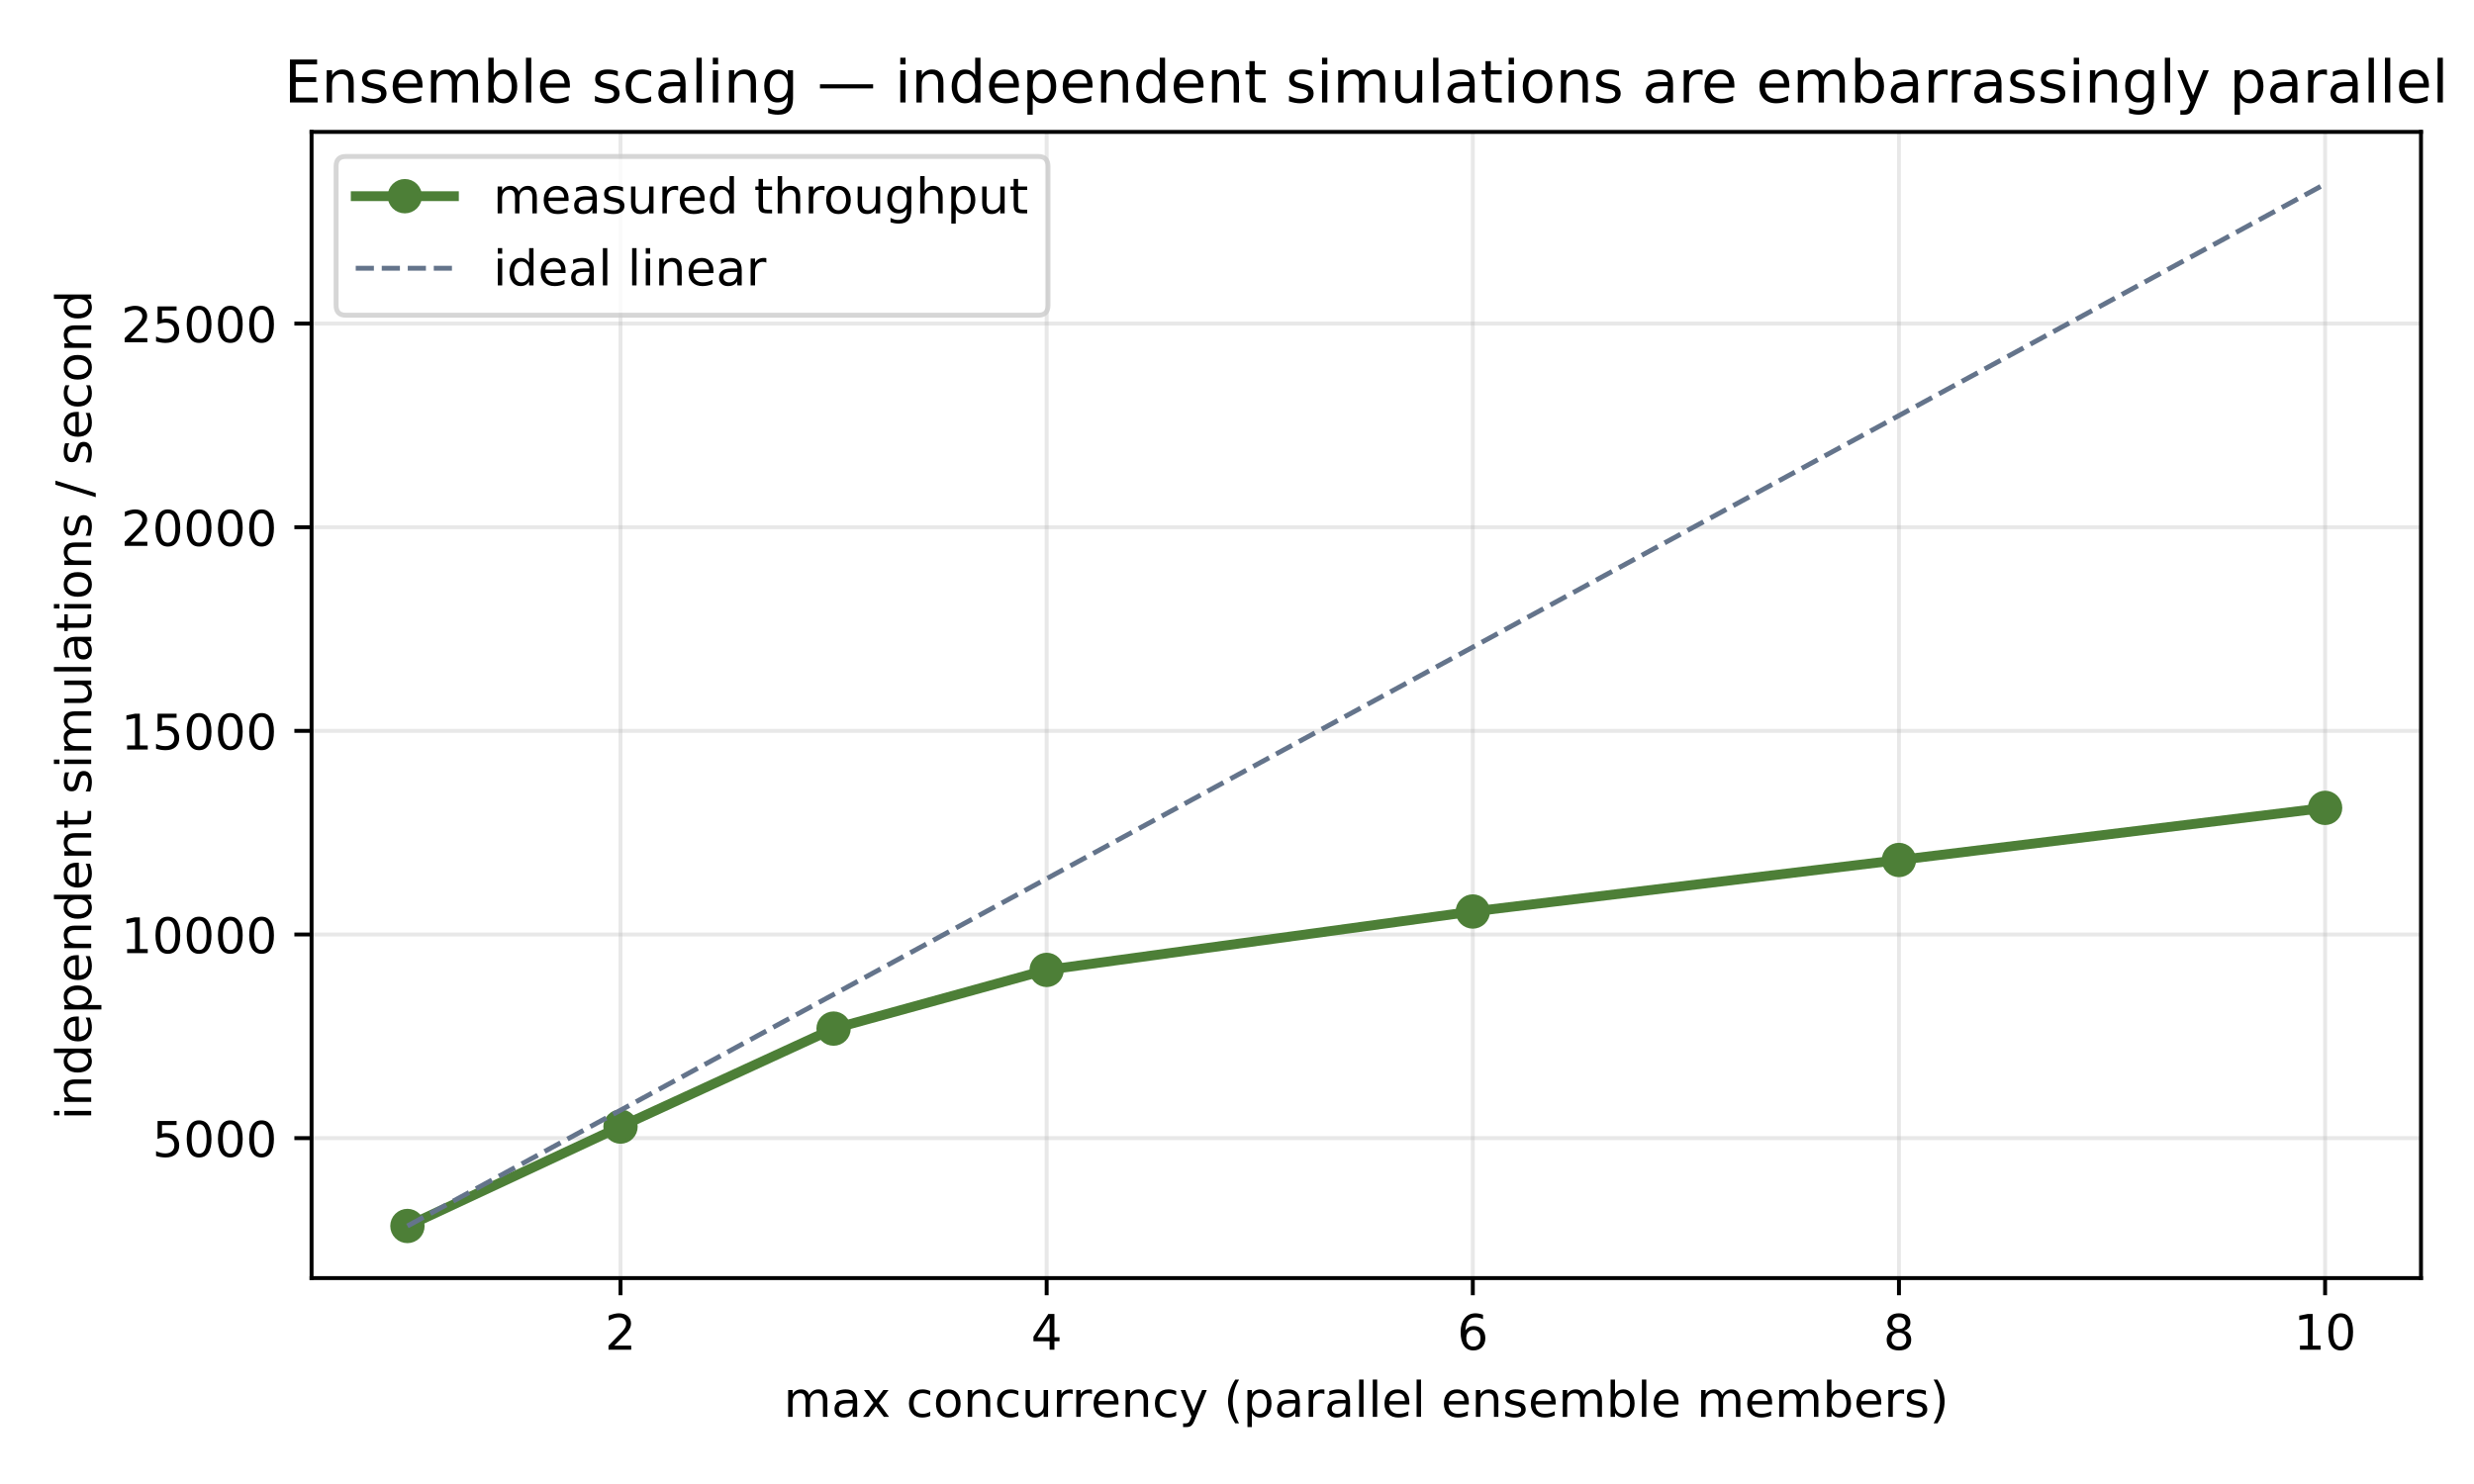
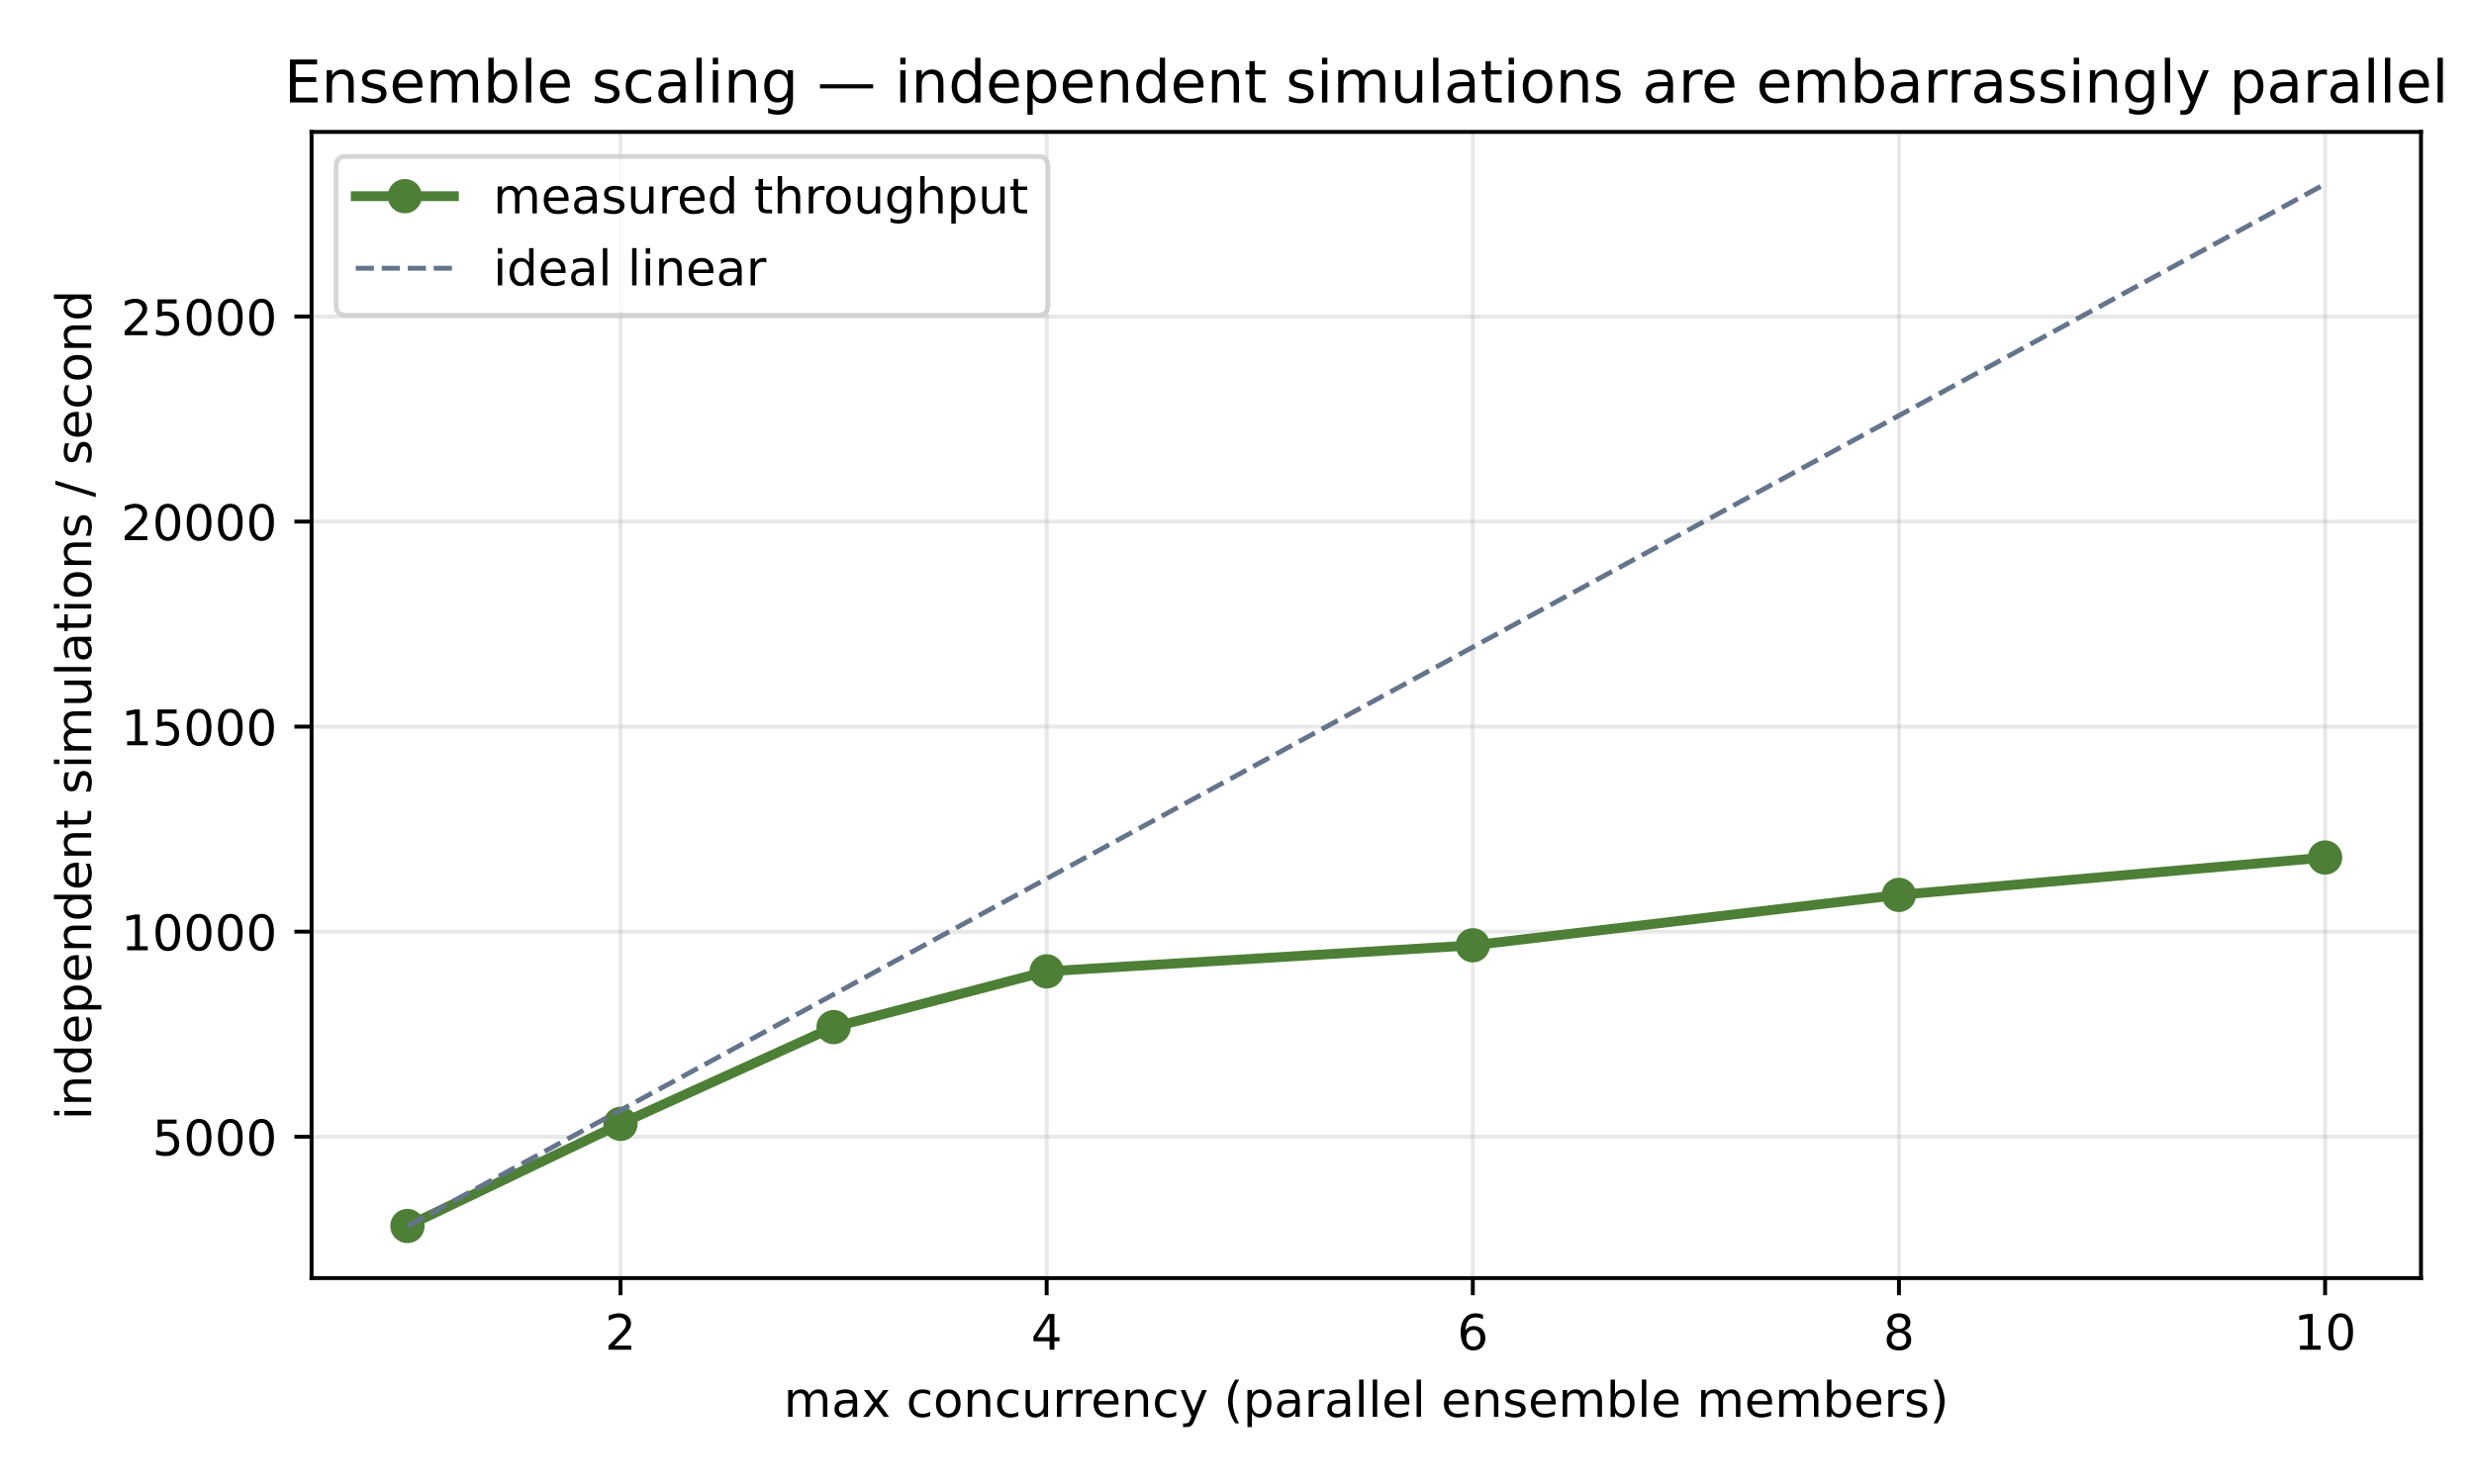
<svg xmlns="http://www.w3.org/2000/svg" xmlns:xlink="http://www.w3.org/1999/xlink" width="504pt" height="302.4pt" viewBox="0 0 504 302.4" version="1.1">
  <defs>
    <style type="text/css">*{stroke-linejoin: round; stroke-linecap: butt}</style>
  </defs>
  <g id="figure_1">
    <g id="patch_1">
      <path d="M 0 302.4  L 504 302.4  L 504 0  L 0 0  z " style="fill: #ffffff" />
    </g>
    <g id="axes_1">
      <g id="patch_2">
        <path d="M 63.47 260.44  L 493.2 260.44  L 493.2 26.88  L 63.47 26.88  z " style="fill: #ffffff" />
      </g>
      <g id="matplotlib.axis_1">
        <g id="xtick_1">
          <g id="line2d_1">
-             <path d="M 126.41 260.44  L 126.41 26.88  " clip-path="url(#p02d437a273)" style="fill: none; stroke: #b0b0b0; stroke-opacity: 0.3; stroke-width: 0.8; stroke-linecap: square" />
+             <path d="M 126.41 260.44  L 126.41 26.88  " clip-path="url(#p099b9b05eb)" style="fill: none; stroke: #b0b0b0; stroke-opacity: 0.3; stroke-width: 0.8; stroke-linecap: square" />
          </g>
          <g id="line2d_2">
            <defs>
-               <path id="m401bc605f6" d="M 0 0  L 0 3.5  " style="stroke: #000000; stroke-width: 0.8" />
+               <path id="mc171e57d4f" d="M 0 0  L 0 3.5  " style="stroke: #000000; stroke-width: 0.8" />
            </defs>
            <g>
-               <use xlink:href="#m401bc605f6" x="126.41" y="260.44" style="stroke: #000000; stroke-width: 0.8" />
+               <use xlink:href="#mc171e57d4f" x="126.41" y="260.44" style="stroke: #000000; stroke-width: 0.8" />
            </g>
          </g>
          <g id="text_1">
            <g transform="translate(123.229 275.0384) scale(0.1 -0.1)">
              <defs>
                <path id="DejaVuSans-32" d="M 1228 531  L 3431 531  L 3431 0  L 469 0  L 469 531  Q 828 903 1448 1529  Q 2069 2156 2228 2338  Q 2531 2678 2651 2914  Q 2772 3150 2772 3378  Q 2772 3750 2511 3984  Q 2250 4219 1831 4219  Q 1534 4219 1204 4116  Q 875 4013 500 3803  L 500 4441  Q 881 4594 1212 4672  Q 1544 4750 1819 4750  Q 2544 4750 2975 4387  Q 3406 4025 3406 3419  Q 3406 3131 3298 2873  Q 3191 2616 2906 2266  Q 2828 2175 2409 1742  Q 1991 1309 1228 531  z " transform="scale(0.015625)" />
              </defs>
              <use xlink:href="#DejaVuSans-32" />
            </g>
          </g>
        </g>
        <g id="xtick_2">
          <g id="line2d_3">
-             <path d="M 213.224 260.44  L 213.224 26.88  " clip-path="url(#p02d437a273)" style="fill: none; stroke: #b0b0b0; stroke-opacity: 0.3; stroke-width: 0.8; stroke-linecap: square" />
+             <path d="M 213.224 260.44  L 213.224 26.88  " clip-path="url(#p099b9b05eb)" style="fill: none; stroke: #b0b0b0; stroke-opacity: 0.3; stroke-width: 0.8; stroke-linecap: square" />
          </g>
          <g id="line2d_4">
            <g>
-               <use xlink:href="#m401bc605f6" x="213.224" y="260.44" style="stroke: #000000; stroke-width: 0.8" />
+               <use xlink:href="#mc171e57d4f" x="213.224" y="260.44" style="stroke: #000000; stroke-width: 0.8" />
            </g>
          </g>
          <g id="text_2">
            <g transform="translate(210.0431 275.0384) scale(0.1 -0.1)">
              <defs>
                <path id="DejaVuSans-34" d="M 2419 4116  L 825 1625  L 2419 1625  L 2419 4116  z M 2253 4666  L 3047 4666  L 3047 1625  L 3713 1625  L 3713 1100  L 3047 1100  L 3047 0  L 2419 0  L 2419 1100  L 313 1100  L 313 1709  L 2253 4666  z " transform="scale(0.015625)" />
              </defs>
              <use xlink:href="#DejaVuSans-34" />
            </g>
          </g>
        </g>
        <g id="xtick_3">
          <g id="line2d_5">
-             <path d="M 300.039 260.44  L 300.039 26.88  " clip-path="url(#p02d437a273)" style="fill: none; stroke: #b0b0b0; stroke-opacity: 0.3; stroke-width: 0.8; stroke-linecap: square" />
+             <path d="M 300.039 260.44  L 300.039 26.88  " clip-path="url(#p099b9b05eb)" style="fill: none; stroke: #b0b0b0; stroke-opacity: 0.3; stroke-width: 0.8; stroke-linecap: square" />
          </g>
          <g id="line2d_6">
            <g>
-               <use xlink:href="#m401bc605f6" x="300.039" y="260.44" style="stroke: #000000; stroke-width: 0.8" />
+               <use xlink:href="#mc171e57d4f" x="300.039" y="260.44" style="stroke: #000000; stroke-width: 0.8" />
            </g>
          </g>
          <g id="text_3">
            <g transform="translate(296.8573 275.0384) scale(0.1 -0.1)">
              <defs>
                <path id="DejaVuSans-36" d="M 2113 2584  Q 1688 2584 1439 2293  Q 1191 2003 1191 1497  Q 1191 994 1439 701  Q 1688 409 2113 409  Q 2538 409 2786 701  Q 3034 994 3034 1497  Q 3034 2003 2786 2293  Q 2538 2584 2113 2584  z M 3366 4563  L 3366 3988  Q 3128 4100 2886 4159  Q 2644 4219 2406 4219  Q 1781 4219 1451 3797  Q 1122 3375 1075 2522  Q 1259 2794 1537 2939  Q 1816 3084 2150 3084  Q 2853 3084 3261 2657  Q 3669 2231 3669 1497  Q 3669 778 3244 343  Q 2819 -91 2113 -91  Q 1303 -91 875 529  Q 447 1150 447 2328  Q 447 3434 972 4092  Q 1497 4750 2381 4750  Q 2619 4750 2861 4703  Q 3103 4656 3366 4563  z " transform="scale(0.015625)" />
              </defs>
              <use xlink:href="#DejaVuSans-36" />
            </g>
          </g>
        </g>
        <g id="xtick_4">
          <g id="line2d_7">
-             <path d="M 386.853 260.44  L 386.853 26.88  " clip-path="url(#p02d437a273)" style="fill: none; stroke: #b0b0b0; stroke-opacity: 0.3; stroke-width: 0.8; stroke-linecap: square" />
+             <path d="M 386.853 260.44  L 386.853 26.88  " clip-path="url(#p099b9b05eb)" style="fill: none; stroke: #b0b0b0; stroke-opacity: 0.3; stroke-width: 0.8; stroke-linecap: square" />
          </g>
          <g id="line2d_8">
            <g>
-               <use xlink:href="#m401bc605f6" x="386.853" y="260.44" style="stroke: #000000; stroke-width: 0.8" />
+               <use xlink:href="#mc171e57d4f" x="386.853" y="260.44" style="stroke: #000000; stroke-width: 0.8" />
            </g>
          </g>
          <g id="text_4">
            <g transform="translate(383.6714 275.0384) scale(0.1 -0.1)">
              <defs>
                <path id="DejaVuSans-38" d="M 2034 2216  Q 1584 2216 1326 1975  Q 1069 1734 1069 1313  Q 1069 891 1326 650  Q 1584 409 2034 409  Q 2484 409 2743 651  Q 3003 894 3003 1313  Q 3003 1734 2745 1975  Q 2488 2216 2034 2216  z M 1403 2484  Q 997 2584 770 2862  Q 544 3141 544 3541  Q 544 4100 942 4425  Q 1341 4750 2034 4750  Q 2731 4750 3128 4425  Q 3525 4100 3525 3541  Q 3525 3141 3298 2862  Q 3072 2584 2669 2484  Q 3125 2378 3379 2068  Q 3634 1759 3634 1313  Q 3634 634 3220 271  Q 2806 -91 2034 -91  Q 1263 -91 848 271  Q 434 634 434 1313  Q 434 1759 690 2068  Q 947 2378 1403 2484  z M 1172 3481  Q 1172 3119 1398 2916  Q 1625 2713 2034 2713  Q 2441 2713 2670 2916  Q 2900 3119 2900 3481  Q 2900 3844 2670 4047  Q 2441 4250 2034 4250  Q 1625 4250 1398 4047  Q 1172 3844 1172 3481  z " transform="scale(0.015625)" />
              </defs>
              <use xlink:href="#DejaVuSans-38" />
            </g>
          </g>
        </g>
        <g id="xtick_5">
          <g id="line2d_9">
-             <path d="M 473.667 260.44  L 473.667 26.88  " clip-path="url(#p02d437a273)" style="fill: none; stroke: #b0b0b0; stroke-opacity: 0.3; stroke-width: 0.8; stroke-linecap: square" />
+             <path d="M 473.667 260.44  L 473.667 26.88  " clip-path="url(#p099b9b05eb)" style="fill: none; stroke: #b0b0b0; stroke-opacity: 0.3; stroke-width: 0.8; stroke-linecap: square" />
          </g>
          <g id="line2d_10">
            <g>
-               <use xlink:href="#m401bc605f6" x="473.667" y="260.44" style="stroke: #000000; stroke-width: 0.8" />
+               <use xlink:href="#mc171e57d4f" x="473.667" y="260.44" style="stroke: #000000; stroke-width: 0.8" />
            </g>
          </g>
          <g id="text_5">
            <g transform="translate(467.3043 275.0384) scale(0.1 -0.1)">
              <defs>
                <path id="DejaVuSans-31" d="M 794 531  L 1825 531  L 1825 4091  L 703 3866  L 703 4441  L 1819 4666  L 2450 4666  L 2450 531  L 3481 531  L 3481 0  L 794 0  L 794 531  z " transform="scale(0.015625)" />
                <path id="DejaVuSans-30" d="M 2034 4250  Q 1547 4250 1301 3770  Q 1056 3291 1056 2328  Q 1056 1369 1301 889  Q 1547 409 2034 409  Q 2525 409 2770 889  Q 3016 1369 3016 2328  Q 3016 3291 2770 3770  Q 2525 4250 2034 4250  z M 2034 4750  Q 2819 4750 3233 4129  Q 3647 3509 3647 2328  Q 3647 1150 3233 529  Q 2819 -91 2034 -91  Q 1250 -91 836 529  Q 422 1150 422 2328  Q 422 3509 836 4129  Q 1250 4750 2034 4750  z " transform="scale(0.015625)" />
              </defs>
              <use xlink:href="#DejaVuSans-31" />
              <use xlink:href="#DejaVuSans-30" transform="translate(63.62305 0)" />
            </g>
          </g>
        </g>
        <g id="text_6">
          <g transform="translate(159.6569 288.7166) scale(0.1 -0.1)">
            <defs>
              <path id="DejaVuSans-6d" d="M 3328 2828  Q 3544 3216 3844 3400  Q 4144 3584 4550 3584  Q 5097 3584 5394 3201  Q 5691 2819 5691 2113  L 5691 0  L 5113 0  L 5113 2094  Q 5113 2597 4934 2840  Q 4756 3084 4391 3084  Q 3944 3084 3684 2787  Q 3425 2491 3425 1978  L 3425 0  L 2847 0  L 2847 2094  Q 2847 2600 2669 2842  Q 2491 3084 2119 3084  Q 1678 3084 1418 2786  Q 1159 2488 1159 1978  L 1159 0  L 581 0  L 581 3500  L 1159 3500  L 1159 2956  Q 1356 3278 1631 3431  Q 1906 3584 2284 3584  Q 2666 3584 2933 3390  Q 3200 3197 3328 2828  z " transform="scale(0.015625)" />
              <path id="DejaVuSans-61" d="M 2194 1759  Q 1497 1759 1228 1600  Q 959 1441 959 1056  Q 959 750 1161 570  Q 1363 391 1709 391  Q 2188 391 2477 730  Q 2766 1069 2766 1631  L 2766 1759  L 2194 1759  z M 3341 1997  L 3341 0  L 2766 0  L 2766 531  Q 2569 213 2275 61  Q 1981 -91 1556 -91  Q 1019 -91 701 211  Q 384 513 384 1019  Q 384 1609 779 1909  Q 1175 2209 1959 2209  L 2766 2209  L 2766 2266  Q 2766 2663 2505 2880  Q 2244 3097 1772 3097  Q 1472 3097 1187 3025  Q 903 2953 641 2809  L 641 3341  Q 956 3463 1253 3523  Q 1550 3584 1831 3584  Q 2591 3584 2966 3190  Q 3341 2797 3341 1997  z " transform="scale(0.015625)" />
              <path id="DejaVuSans-78" d="M 3513 3500  L 2247 1797  L 3578 0  L 2900 0  L 1881 1375  L 863 0  L 184 0  L 1544 1831  L 300 3500  L 978 3500  L 1906 2253  L 2834 3500  L 3513 3500  z " transform="scale(0.015625)" />
              <path id="DejaVuSans-20" transform="scale(0.015625)" />
              <path id="DejaVuSans-63" d="M 3122 3366  L 3122 2828  Q 2878 2963 2633 3030  Q 2388 3097 2138 3097  Q 1578 3097 1268 2742  Q 959 2388 959 1747  Q 959 1106 1268 751  Q 1578 397 2138 397  Q 2388 397 2633 464  Q 2878 531 3122 666  L 3122 134  Q 2881 22 2623 -34  Q 2366 -91 2075 -91  Q 1284 -91 818 406  Q 353 903 353 1747  Q 353 2603 823 3093  Q 1294 3584 2113 3584  Q 2378 3584 2631 3529  Q 2884 3475 3122 3366  z " transform="scale(0.015625)" />
              <path id="DejaVuSans-6f" d="M 1959 3097  Q 1497 3097 1228 2736  Q 959 2375 959 1747  Q 959 1119 1226 758  Q 1494 397 1959 397  Q 2419 397 2687 759  Q 2956 1122 2956 1747  Q 2956 2369 2687 2733  Q 2419 3097 1959 3097  z M 1959 3584  Q 2709 3584 3137 3096  Q 3566 2609 3566 1747  Q 3566 888 3137 398  Q 2709 -91 1959 -91  Q 1206 -91 779 398  Q 353 888 353 1747  Q 353 2609 779 3096  Q 1206 3584 1959 3584  z " transform="scale(0.015625)" />
              <path id="DejaVuSans-6e" d="M 3513 2113  L 3513 0  L 2938 0  L 2938 2094  Q 2938 2591 2744 2837  Q 2550 3084 2163 3084  Q 1697 3084 1428 2787  Q 1159 2491 1159 1978  L 1159 0  L 581 0  L 581 3500  L 1159 3500  L 1159 2956  Q 1366 3272 1645 3428  Q 1925 3584 2291 3584  Q 2894 3584 3203 3211  Q 3513 2838 3513 2113  z " transform="scale(0.015625)" />
              <path id="DejaVuSans-75" d="M 544 1381  L 544 3500  L 1119 3500  L 1119 1403  Q 1119 906 1312 657  Q 1506 409 1894 409  Q 2359 409 2629 706  Q 2900 1003 2900 1516  L 2900 3500  L 3475 3500  L 3475 0  L 2900 0  L 2900 538  Q 2691 219 2414 64  Q 2138 -91 1772 -91  Q 1169 -91 856 284  Q 544 659 544 1381  z M 1991 3584  L 1991 3584  z " transform="scale(0.015625)" />
              <path id="DejaVuSans-72" d="M 2631 2963  Q 2534 3019 2420 3045  Q 2306 3072 2169 3072  Q 1681 3072 1420 2755  Q 1159 2438 1159 1844  L 1159 0  L 581 0  L 581 3500  L 1159 3500  L 1159 2956  Q 1341 3275 1631 3429  Q 1922 3584 2338 3584  Q 2397 3584 2469 3576  Q 2541 3569 2628 3553  L 2631 2963  z " transform="scale(0.015625)" />
              <path id="DejaVuSans-65" d="M 3597 1894  L 3597 1613  L 953 1613  Q 991 1019 1311 708  Q 1631 397 2203 397  Q 2534 397 2845 478  Q 3156 559 3463 722  L 3463 178  Q 3153 47 2828 -22  Q 2503 -91 2169 -91  Q 1331 -91 842 396  Q 353 884 353 1716  Q 353 2575 817 3079  Q 1281 3584 2069 3584  Q 2775 3584 3186 3129  Q 3597 2675 3597 1894  z M 3022 2063  Q 3016 2534 2758 2815  Q 2500 3097 2075 3097  Q 1594 3097 1305 2825  Q 1016 2553 972 2059  L 3022 2063  z " transform="scale(0.015625)" />
              <path id="DejaVuSans-79" d="M 2059 -325  Q 1816 -950 1584 -1140  Q 1353 -1331 966 -1331  L 506 -1331  L 506 -850  L 844 -850  Q 1081 -850 1212 -737  Q 1344 -625 1503 -206  L 1606 56  L 191 3500  L 800 3500  L 1894 763  L 2988 3500  L 3597 3500  L 2059 -325  z " transform="scale(0.015625)" />
              <path id="DejaVuSans-28" d="M 1984 4856  Q 1566 4138 1362 3434  Q 1159 2731 1159 2009  Q 1159 1288 1364 580  Q 1569 -128 1984 -844  L 1484 -844  Q 1016 -109 783 600  Q 550 1309 550 2009  Q 550 2706 781 3412  Q 1013 4119 1484 4856  L 1984 4856  z " transform="scale(0.015625)" />
              <path id="DejaVuSans-70" d="M 1159 525  L 1159 -1331  L 581 -1331  L 581 3500  L 1159 3500  L 1159 2969  Q 1341 3281 1617 3432  Q 1894 3584 2278 3584  Q 2916 3584 3314 3078  Q 3713 2572 3713 1747  Q 3713 922 3314 415  Q 2916 -91 2278 -91  Q 1894 -91 1617 61  Q 1341 213 1159 525  z M 3116 1747  Q 3116 2381 2855 2742  Q 2594 3103 2138 3103  Q 1681 3103 1420 2742  Q 1159 2381 1159 1747  Q 1159 1113 1420 752  Q 1681 391 2138 391  Q 2594 391 2855 752  Q 3116 1113 3116 1747  z " transform="scale(0.015625)" />
              <path id="DejaVuSans-6c" d="M 603 4863  L 1178 4863  L 1178 0  L 603 0  L 603 4863  z " transform="scale(0.015625)" />
              <path id="DejaVuSans-73" d="M 2834 3397  L 2834 2853  Q 2591 2978 2328 3040  Q 2066 3103 1784 3103  Q 1356 3103 1142 2972  Q 928 2841 928 2578  Q 928 2378 1081 2264  Q 1234 2150 1697 2047  L 1894 2003  Q 2506 1872 2764 1633  Q 3022 1394 3022 966  Q 3022 478 2636 193  Q 2250 -91 1575 -91  Q 1294 -91 989 -36  Q 684 19 347 128  L 347 722  Q 666 556 975 473  Q 1284 391 1588 391  Q 1994 391 2212 530  Q 2431 669 2431 922  Q 2431 1156 2273 1281  Q 2116 1406 1581 1522  L 1381 1569  Q 847 1681 609 1914  Q 372 2147 372 2553  Q 372 3047 722 3315  Q 1072 3584 1716 3584  Q 2034 3584 2315 3537  Q 2597 3491 2834 3397  z " transform="scale(0.015625)" />
              <path id="DejaVuSans-62" d="M 3116 1747  Q 3116 2381 2855 2742  Q 2594 3103 2138 3103  Q 1681 3103 1420 2742  Q 1159 2381 1159 1747  Q 1159 1113 1420 752  Q 1681 391 2138 391  Q 2594 391 2855 752  Q 3116 1113 3116 1747  z M 1159 2969  Q 1341 3281 1617 3432  Q 1894 3584 2278 3584  Q 2916 3584 3314 3078  Q 3713 2572 3713 1747  Q 3713 922 3314 415  Q 2916 -91 2278 -91  Q 1894 -91 1617 61  Q 1341 213 1159 525  L 1159 0  L 581 0  L 581 4863  L 1159 4863  L 1159 2969  z " transform="scale(0.015625)" />
              <path id="DejaVuSans-29" d="M 513 4856  L 1013 4856  Q 1481 4119 1714 3412  Q 1947 2706 1947 2009  Q 1947 1309 1714 600  Q 1481 -109 1013 -844  L 513 -844  Q 928 -128 1133 580  Q 1338 1288 1338 2009  Q 1338 2731 1133 3434  Q 928 4138 513 4856  z " transform="scale(0.015625)" />
            </defs>
            <use xlink:href="#DejaVuSans-6d" />
            <use xlink:href="#DejaVuSans-61" transform="translate(97.41211 0)" />
            <use xlink:href="#DejaVuSans-78" transform="translate(158.6914 0)" />
            <use xlink:href="#DejaVuSans-20" transform="translate(217.8711 0)" />
            <use xlink:href="#DejaVuSans-63" transform="translate(249.6582 0)" />
            <use xlink:href="#DejaVuSans-6f" transform="translate(304.6387 0)" />
            <use xlink:href="#DejaVuSans-6e" transform="translate(365.8203 0)" />
            <use xlink:href="#DejaVuSans-63" transform="translate(429.1992 0)" />
            <use xlink:href="#DejaVuSans-75" transform="translate(484.1797 0)" />
            <use xlink:href="#DejaVuSans-72" transform="translate(547.5586 0)" />
            <use xlink:href="#DejaVuSans-72" transform="translate(586.9219 0)" />
            <use xlink:href="#DejaVuSans-65" transform="translate(625.7852 0)" />
            <use xlink:href="#DejaVuSans-6e" transform="translate(687.3086 0)" />
            <use xlink:href="#DejaVuSans-63" transform="translate(750.6875 0)" />
            <use xlink:href="#DejaVuSans-79" transform="translate(805.668 0)" />
            <use xlink:href="#DejaVuSans-20" transform="translate(864.8477 0)" />
            <use xlink:href="#DejaVuSans-28" transform="translate(896.6348 0)" />
            <use xlink:href="#DejaVuSans-70" transform="translate(935.6484 0)" />
            <use xlink:href="#DejaVuSans-61" transform="translate(999.125 0)" />
            <use xlink:href="#DejaVuSans-72" transform="translate(1060.404 0)" />
            <use xlink:href="#DejaVuSans-61" transform="translate(1101.518 0)" />
            <use xlink:href="#DejaVuSans-6c" transform="translate(1162.797 0)" />
            <use xlink:href="#DejaVuSans-6c" transform="translate(1190.58 0)" />
            <use xlink:href="#DejaVuSans-65" transform="translate(1218.363 0)" />
            <use xlink:href="#DejaVuSans-6c" transform="translate(1279.887 0)" />
            <use xlink:href="#DejaVuSans-20" transform="translate(1307.67 0)" />
            <use xlink:href="#DejaVuSans-65" transform="translate(1339.457 0)" />
            <use xlink:href="#DejaVuSans-6e" transform="translate(1400.98 0)" />
            <use xlink:href="#DejaVuSans-73" transform="translate(1464.359 0)" />
            <use xlink:href="#DejaVuSans-65" transform="translate(1516.459 0)" />
            <use xlink:href="#DejaVuSans-6d" transform="translate(1577.982 0)" />
            <use xlink:href="#DejaVuSans-62" transform="translate(1675.395 0)" />
            <use xlink:href="#DejaVuSans-6c" transform="translate(1738.871 0)" />
            <use xlink:href="#DejaVuSans-65" transform="translate(1766.654 0)" />
            <use xlink:href="#DejaVuSans-20" transform="translate(1828.178 0)" />
            <use xlink:href="#DejaVuSans-6d" transform="translate(1859.965 0)" />
            <use xlink:href="#DejaVuSans-65" transform="translate(1957.377 0)" />
            <use xlink:href="#DejaVuSans-6d" transform="translate(2018.9 0)" />
            <use xlink:href="#DejaVuSans-62" transform="translate(2116.312 0)" />
            <use xlink:href="#DejaVuSans-65" transform="translate(2179.789 0)" />
            <use xlink:href="#DejaVuSans-72" transform="translate(2241.312 0)" />
            <use xlink:href="#DejaVuSans-73" transform="translate(2282.426 0)" />
            <use xlink:href="#DejaVuSans-29" transform="translate(2334.525 0)" />
          </g>
        </g>
      </g>
      <g id="matplotlib.axis_2">
        <g id="ytick_1">
          <g id="line2d_11">
-             <path d="M 63.47 231.92  L 493.2 231.92  " clip-path="url(#p02d437a273)" style="fill: none; stroke: #b0b0b0; stroke-opacity: 0.3; stroke-width: 0.8; stroke-linecap: square" />
+             <path d="M 63.47 231.632  L 493.2 231.632  " clip-path="url(#p099b9b05eb)" style="fill: none; stroke: #b0b0b0; stroke-opacity: 0.3; stroke-width: 0.8; stroke-linecap: square" />
          </g>
          <g id="line2d_12">
            <defs>
-               <path id="m0da56604f5" d="M 0 0  L -3.5 0  " style="stroke: #000000; stroke-width: 0.8" />
+               <path id="mdf2106f0fa" d="M 0 0  L -3.5 0  " style="stroke: #000000; stroke-width: 0.8" />
            </defs>
            <g>
-               <use xlink:href="#m0da56604f5" x="63.47" y="231.92" style="stroke: #000000; stroke-width: 0.8" />
+               <use xlink:href="#mdf2106f0fa" x="63.47" y="231.632" style="stroke: #000000; stroke-width: 0.8" />
            </g>
          </g>
          <g id="text_7">
-             <g transform="translate(31.02 235.7191) scale(0.1 -0.1)">
+             <g transform="translate(31.02 235.4311) scale(0.1 -0.1)">
              <defs>
                <path id="DejaVuSans-35" d="M 691 4666  L 3169 4666  L 3169 4134  L 1269 4134  L 1269 2991  Q 1406 3038 1543 3061  Q 1681 3084 1819 3084  Q 2600 3084 3056 2656  Q 3513 2228 3513 1497  Q 3513 744 3044 326  Q 2575 -91 1722 -91  Q 1428 -91 1123 -41  Q 819 9 494 109  L 494 744  Q 775 591 1075 516  Q 1375 441 1709 441  Q 2250 441 2565 725  Q 2881 1009 2881 1497  Q 2881 1984 2565 2268  Q 2250 2553 1709 2553  Q 1456 2553 1204 2497  Q 953 2441 691 2322  L 691 4666  z " transform="scale(0.015625)" />
              </defs>
              <use xlink:href="#DejaVuSans-35" />
              <use xlink:href="#DejaVuSans-30" transform="translate(63.62305 0)" />
              <use xlink:href="#DejaVuSans-30" transform="translate(127.2461 0)" />
              <use xlink:href="#DejaVuSans-30" transform="translate(190.8691 0)" />
            </g>
          </g>
        </g>
        <g id="ytick_2">
          <g id="line2d_13">
-             <path d="M 63.47 190.424  L 493.2 190.424  " clip-path="url(#p02d437a273)" style="fill: none; stroke: #b0b0b0; stroke-opacity: 0.3; stroke-width: 0.8; stroke-linecap: square" />
+             <path d="M 63.47 189.848  L 493.2 189.848  " clip-path="url(#p099b9b05eb)" style="fill: none; stroke: #b0b0b0; stroke-opacity: 0.3; stroke-width: 0.8; stroke-linecap: square" />
          </g>
          <g id="line2d_14">
            <g>
-               <use xlink:href="#m0da56604f5" x="63.47" y="190.424" style="stroke: #000000; stroke-width: 0.8" />
+               <use xlink:href="#mdf2106f0fa" x="63.47" y="189.848" style="stroke: #000000; stroke-width: 0.8" />
            </g>
          </g>
          <g id="text_8">
-             <g transform="translate(24.6575 194.2233) scale(0.1 -0.1)">
+             <g transform="translate(24.6575 193.6474) scale(0.1 -0.1)">
              <use xlink:href="#DejaVuSans-31" />
              <use xlink:href="#DejaVuSans-30" transform="translate(63.62305 0)" />
              <use xlink:href="#DejaVuSans-30" transform="translate(127.2461 0)" />
              <use xlink:href="#DejaVuSans-30" transform="translate(190.8691 0)" />
              <use xlink:href="#DejaVuSans-30" transform="translate(254.4922 0)" />
            </g>
          </g>
        </g>
        <g id="ytick_3">
          <g id="line2d_15">
-             <path d="M 63.47 148.928  L 493.2 148.928  " clip-path="url(#p02d437a273)" style="fill: none; stroke: #b0b0b0; stroke-opacity: 0.3; stroke-width: 0.8; stroke-linecap: square" />
+             <path d="M 63.47 148.065  L 493.2 148.065  " clip-path="url(#p099b9b05eb)" style="fill: none; stroke: #b0b0b0; stroke-opacity: 0.3; stroke-width: 0.8; stroke-linecap: square" />
          </g>
          <g id="line2d_16">
            <g>
-               <use xlink:href="#m0da56604f5" x="63.47" y="148.928" style="stroke: #000000; stroke-width: 0.8" />
+               <use xlink:href="#mdf2106f0fa" x="63.47" y="148.065" style="stroke: #000000; stroke-width: 0.8" />
            </g>
          </g>
          <g id="text_9">
-             <g transform="translate(24.6575 152.7276) scale(0.1 -0.1)">
+             <g transform="translate(24.6575 151.8638) scale(0.1 -0.1)">
              <use xlink:href="#DejaVuSans-31" />
              <use xlink:href="#DejaVuSans-35" transform="translate(63.62305 0)" />
              <use xlink:href="#DejaVuSans-30" transform="translate(127.2461 0)" />
              <use xlink:href="#DejaVuSans-30" transform="translate(190.8691 0)" />
              <use xlink:href="#DejaVuSans-30" transform="translate(254.4922 0)" />
            </g>
          </g>
        </g>
        <g id="ytick_4">
          <g id="line2d_17">
-             <path d="M 63.47 107.433  L 493.2 107.433  " clip-path="url(#p02d437a273)" style="fill: none; stroke: #b0b0b0; stroke-opacity: 0.3; stroke-width: 0.8; stroke-linecap: square" />
+             <path d="M 63.47 106.281  L 493.2 106.281  " clip-path="url(#p099b9b05eb)" style="fill: none; stroke: #b0b0b0; stroke-opacity: 0.3; stroke-width: 0.8; stroke-linecap: square" />
          </g>
          <g id="line2d_18">
            <g>
-               <use xlink:href="#m0da56604f5" x="63.47" y="107.433" style="stroke: #000000; stroke-width: 0.8" />
+               <use xlink:href="#mdf2106f0fa" x="63.47" y="106.281" style="stroke: #000000; stroke-width: 0.8" />
            </g>
          </g>
          <g id="text_10">
-             <g transform="translate(24.6575 111.2319) scale(0.1 -0.1)">
+             <g transform="translate(24.6575 110.0801) scale(0.1 -0.1)">
              <use xlink:href="#DejaVuSans-32" />
              <use xlink:href="#DejaVuSans-30" transform="translate(63.62305 0)" />
              <use xlink:href="#DejaVuSans-30" transform="translate(127.2461 0)" />
              <use xlink:href="#DejaVuSans-30" transform="translate(190.8691 0)" />
              <use xlink:href="#DejaVuSans-30" transform="translate(254.4922 0)" />
            </g>
          </g>
        </g>
        <g id="ytick_5">
          <g id="line2d_19">
-             <path d="M 63.47 65.937  L 493.2 65.937  " clip-path="url(#p02d437a273)" style="fill: none; stroke: #b0b0b0; stroke-opacity: 0.3; stroke-width: 0.8; stroke-linecap: square" />
+             <path d="M 63.47 64.497  L 493.2 64.497  " clip-path="url(#p099b9b05eb)" style="fill: none; stroke: #b0b0b0; stroke-opacity: 0.3; stroke-width: 0.8; stroke-linecap: square" />
          </g>
          <g id="line2d_20">
            <g>
-               <use xlink:href="#m0da56604f5" x="63.47" y="65.937" style="stroke: #000000; stroke-width: 0.8" />
+               <use xlink:href="#mdf2106f0fa" x="63.47" y="64.497" style="stroke: #000000; stroke-width: 0.8" />
            </g>
          </g>
          <g id="text_11">
-             <g transform="translate(24.6575 69.7362) scale(0.1 -0.1)">
+             <g transform="translate(24.6575 68.29641) scale(0.1 -0.1)">
              <use xlink:href="#DejaVuSans-32" />
              <use xlink:href="#DejaVuSans-35" transform="translate(63.62305 0)" />
              <use xlink:href="#DejaVuSans-30" transform="translate(127.2461 0)" />
              <use xlink:href="#DejaVuSans-30" transform="translate(190.8691 0)" />
              <use xlink:href="#DejaVuSans-30" transform="translate(254.4922 0)" />
            </g>
          </g>
        </g>
        <g id="text_12">
          <g transform="translate(18.57781 228.2202) rotate(-90) scale(0.1 -0.1)">
            <defs>
              <path id="DejaVuSans-69" d="M 603 3500  L 1178 3500  L 1178 0  L 603 0  L 603 3500  z M 603 4863  L 1178 4863  L 1178 4134  L 603 4134  L 603 4863  z " transform="scale(0.015625)" />
              <path id="DejaVuSans-64" d="M 2906 2969  L 2906 4863  L 3481 4863  L 3481 0  L 2906 0  L 2906 525  Q 2725 213 2448 61  Q 2172 -91 1784 -91  Q 1150 -91 751 415  Q 353 922 353 1747  Q 353 2572 751 3078  Q 1150 3584 1784 3584  Q 2172 3584 2448 3432  Q 2725 3281 2906 2969  z M 947 1747  Q 947 1113 1208 752  Q 1469 391 1925 391  Q 2381 391 2643 752  Q 2906 1113 2906 1747  Q 2906 2381 2643 2742  Q 2381 3103 1925 3103  Q 1469 3103 1208 2742  Q 947 2381 947 1747  z " transform="scale(0.015625)" />
              <path id="DejaVuSans-74" d="M 1172 4494  L 1172 3500  L 2356 3500  L 2356 3053  L 1172 3053  L 1172 1153  Q 1172 725 1289 603  Q 1406 481 1766 481  L 2356 481  L 2356 0  L 1766 0  Q 1100 0 847 248  Q 594 497 594 1153  L 594 3053  L 172 3053  L 172 3500  L 594 3500  L 594 4494  L 1172 4494  z " transform="scale(0.015625)" />
              <path id="DejaVuSans-2f" d="M 1625 4666  L 2156 4666  L 531 -594  L 0 -594  L 1625 4666  z " transform="scale(0.015625)" />
            </defs>
            <use xlink:href="#DejaVuSans-69" />
            <use xlink:href="#DejaVuSans-6e" transform="translate(27.7832 0)" />
            <use xlink:href="#DejaVuSans-64" transform="translate(91.16211 0)" />
            <use xlink:href="#DejaVuSans-65" transform="translate(154.6387 0)" />
            <use xlink:href="#DejaVuSans-70" transform="translate(216.1621 0)" />
            <use xlink:href="#DejaVuSans-65" transform="translate(279.6387 0)" />
            <use xlink:href="#DejaVuSans-6e" transform="translate(341.1621 0)" />
            <use xlink:href="#DejaVuSans-64" transform="translate(404.541 0)" />
            <use xlink:href="#DejaVuSans-65" transform="translate(468.0176 0)" />
            <use xlink:href="#DejaVuSans-6e" transform="translate(529.541 0)" />
            <use xlink:href="#DejaVuSans-74" transform="translate(592.9199 0)" />
            <use xlink:href="#DejaVuSans-20" transform="translate(632.1289 0)" />
            <use xlink:href="#DejaVuSans-73" transform="translate(663.916 0)" />
            <use xlink:href="#DejaVuSans-69" transform="translate(716.0156 0)" />
            <use xlink:href="#DejaVuSans-6d" transform="translate(743.7988 0)" />
            <use xlink:href="#DejaVuSans-75" transform="translate(841.2109 0)" />
            <use xlink:href="#DejaVuSans-6c" transform="translate(904.5898 0)" />
            <use xlink:href="#DejaVuSans-61" transform="translate(932.373 0)" />
            <use xlink:href="#DejaVuSans-74" transform="translate(993.6523 0)" />
            <use xlink:href="#DejaVuSans-69" transform="translate(1032.861 0)" />
            <use xlink:href="#DejaVuSans-6f" transform="translate(1060.645 0)" />
            <use xlink:href="#DejaVuSans-6e" transform="translate(1121.826 0)" />
            <use xlink:href="#DejaVuSans-73" transform="translate(1185.205 0)" />
            <use xlink:href="#DejaVuSans-20" transform="translate(1237.305 0)" />
            <use xlink:href="#DejaVuSans-2f" transform="translate(1269.092 0)" />
            <use xlink:href="#DejaVuSans-20" transform="translate(1302.783 0)" />
            <use xlink:href="#DejaVuSans-73" transform="translate(1334.57 0)" />
            <use xlink:href="#DejaVuSans-65" transform="translate(1386.67 0)" />
            <use xlink:href="#DejaVuSans-63" transform="translate(1448.193 0)" />
            <use xlink:href="#DejaVuSans-6f" transform="translate(1503.174 0)" />
            <use xlink:href="#DejaVuSans-6e" transform="translate(1564.355 0)" />
            <use xlink:href="#DejaVuSans-64" transform="translate(1627.734 0)" />
          </g>
        </g>
      </g>
      <g id="line2d_21">
-         <path d="M 83.003 249.824  L 126.41 229.571  L 169.817 209.602  L 213.224 197.641  L 300.039 185.741  L 386.853 175.242  L 473.667 164.623  " clip-path="url(#p02d437a273)" style="fill: none; stroke: #4d7f37; stroke-width: 2; stroke-linecap: square" />
+         <path d="M 83.003 249.824  L 126.41 229.011  L 169.817 209.296  L 213.224 197.934  L 300.039 192.621  L 386.853 182.355  L 473.667 174.738  " clip-path="url(#p099b9b05eb)" style="fill: none; stroke: #4d7f37; stroke-width: 2; stroke-linecap: square" />
        <defs>
-           <path id="m942cea1732" d="M 0 3  C 0.796 3 1.559 2.684 2.121 2.121  C 2.684 1.559 3 0.796 3 0  C 3 -0.796 2.684 -1.559 2.121 -2.121  C 1.559 -2.684 0.796 -3 0 -3  C -0.796 -3 -1.559 -2.684 -2.121 -2.121  C -2.684 -1.559 -3 -0.796 -3 0  C -3 0.796 -2.684 1.559 -2.121 2.121  C -1.559 2.684 -0.796 3 0 3  z " style="stroke: #4d7f37" />
+           <path id="mf2cba80b4d" d="M 0 3  C 0.796 3 1.559 2.684 2.121 2.121  C 2.684 1.559 3 0.796 3 0  C 3 -0.796 2.684 -1.559 2.121 -2.121  C 1.559 -2.684 0.796 -3 0 -3  C -0.796 -3 -1.559 -2.684 -2.121 -2.121  C -2.684 -1.559 -3 -0.796 -3 0  C -3 0.796 -2.684 1.559 -2.121 2.121  C -1.559 2.684 -0.796 3 0 3  z " style="stroke: #4d7f37" />
        </defs>
-         <g clip-path="url(#p02d437a273)">
-           <use xlink:href="#m942cea1732" x="83.003" y="249.824" style="fill: #4d7f37; stroke: #4d7f37" />
-           <use xlink:href="#m942cea1732" x="126.41" y="229.571" style="fill: #4d7f37; stroke: #4d7f37" />
-           <use xlink:href="#m942cea1732" x="169.817" y="209.602" style="fill: #4d7f37; stroke: #4d7f37" />
-           <use xlink:href="#m942cea1732" x="213.224" y="197.641" style="fill: #4d7f37; stroke: #4d7f37" />
-           <use xlink:href="#m942cea1732" x="300.039" y="185.741" style="fill: #4d7f37; stroke: #4d7f37" />
-           <use xlink:href="#m942cea1732" x="386.853" y="175.242" style="fill: #4d7f37; stroke: #4d7f37" />
-           <use xlink:href="#m942cea1732" x="473.667" y="164.623" style="fill: #4d7f37; stroke: #4d7f37" />
+         <g clip-path="url(#p099b9b05eb)">
+           <use xlink:href="#mf2cba80b4d" x="83.003" y="249.824" style="fill: #4d7f37; stroke: #4d7f37" />
+           <use xlink:href="#mf2cba80b4d" x="126.41" y="229.011" style="fill: #4d7f37; stroke: #4d7f37" />
+           <use xlink:href="#mf2cba80b4d" x="169.817" y="209.296" style="fill: #4d7f37; stroke: #4d7f37" />
+           <use xlink:href="#mf2cba80b4d" x="213.224" y="197.934" style="fill: #4d7f37; stroke: #4d7f37" />
+           <use xlink:href="#mf2cba80b4d" x="300.039" y="192.621" style="fill: #4d7f37; stroke: #4d7f37" />
+           <use xlink:href="#mf2cba80b4d" x="386.853" y="182.355" style="fill: #4d7f37; stroke: #4d7f37" />
+           <use xlink:href="#mf2cba80b4d" x="473.667" y="174.738" style="fill: #4d7f37; stroke: #4d7f37" />
        </g>
      </g>
      <g id="line2d_22">
-         <path d="M 83.003 249.824  L 126.41 226.232  L 169.817 202.64  L 213.224 179.048  L 300.039 131.864  L 386.853 84.68  L 473.667 37.496  " clip-path="url(#p02d437a273)" style="fill: none; stroke-dasharray: 3.7,1.6; stroke-dashoffset: 0; stroke: #64748b" />
+         <path d="M 83.003 249.824  L 126.41 226.232  L 169.817 202.64  L 213.224 179.048  L 300.039 131.864  L 386.853 84.68  L 473.667 37.496  " clip-path="url(#p099b9b05eb)" style="fill: none; stroke-dasharray: 3.7,1.6; stroke-dashoffset: 0; stroke: #64748b" />
      </g>
      <g id="patch_3">
        <path d="M 63.47 260.44  L 63.47 26.88  " style="fill: none; stroke: #000000; stroke-width: 0.8; stroke-linejoin: miter; stroke-linecap: square" />
      </g>
      <g id="patch_4">
        <path d="M 493.2 260.44  L 493.2 26.88  " style="fill: none; stroke: #000000; stroke-width: 0.8; stroke-linejoin: miter; stroke-linecap: square" />
      </g>
      <g id="patch_5">
        <path d="M 63.47 260.44  L 493.2 260.44  " style="fill: none; stroke: #000000; stroke-width: 0.8; stroke-linejoin: miter; stroke-linecap: square" />
      </g>
      <g id="patch_6">
        <path d="M 63.47 26.88  L 493.2 26.88  " style="fill: none; stroke: #000000; stroke-width: 0.8; stroke-linejoin: miter; stroke-linecap: square" />
      </g>
      <g id="text_13">
        <g transform="translate(57.88844 20.88) scale(0.12 -0.12)">
          <defs>
            <path id="DejaVuSans-45" d="M 628 4666  L 3578 4666  L 3578 4134  L 1259 4134  L 1259 2753  L 3481 2753  L 3481 2222  L 1259 2222  L 1259 531  L 3634 531  L 3634 0  L 628 0  L 628 4666  z " transform="scale(0.015625)" />
            <path id="DejaVuSans-67" d="M 2906 1791  Q 2906 2416 2648 2759  Q 2391 3103 1925 3103  Q 1463 3103 1205 2759  Q 947 2416 947 1791  Q 947 1169 1205 825  Q 1463 481 1925 481  Q 2391 481 2648 825  Q 2906 1169 2906 1791  z M 3481 434  Q 3481 -459 3084 -895  Q 2688 -1331 1869 -1331  Q 1566 -1331 1297 -1286  Q 1028 -1241 775 -1147  L 775 -588  Q 1028 -725 1275 -790  Q 1522 -856 1778 -856  Q 2344 -856 2625 -561  Q 2906 -266 2906 331  L 2906 616  Q 2728 306 2450 153  Q 2172 0 1784 0  Q 1141 0 747 490  Q 353 981 353 1791  Q 353 2603 747 3093  Q 1141 3584 1784 3584  Q 2172 3584 2450 3431  Q 2728 3278 2906 2969  L 2906 3500  L 3481 3500  L 3481 434  z " transform="scale(0.015625)" />
            <path id="DejaVuSans-2014" d="M 313 1978  L 6088 1978  L 6088 1528  L 313 1528  L 313 1978  z " transform="scale(0.015625)" />
          </defs>
          <use xlink:href="#DejaVuSans-45" />
          <use xlink:href="#DejaVuSans-6e" transform="translate(63.18359 0)" />
          <use xlink:href="#DejaVuSans-73" transform="translate(126.5625 0)" />
          <use xlink:href="#DejaVuSans-65" transform="translate(178.6621 0)" />
          <use xlink:href="#DejaVuSans-6d" transform="translate(240.1855 0)" />
          <use xlink:href="#DejaVuSans-62" transform="translate(337.5977 0)" />
          <use xlink:href="#DejaVuSans-6c" transform="translate(401.0742 0)" />
          <use xlink:href="#DejaVuSans-65" transform="translate(428.8574 0)" />
          <use xlink:href="#DejaVuSans-20" transform="translate(490.3809 0)" />
          <use xlink:href="#DejaVuSans-73" transform="translate(522.168 0)" />
          <use xlink:href="#DejaVuSans-63" transform="translate(574.2676 0)" />
          <use xlink:href="#DejaVuSans-61" transform="translate(629.248 0)" />
          <use xlink:href="#DejaVuSans-6c" transform="translate(690.5273 0)" />
          <use xlink:href="#DejaVuSans-69" transform="translate(718.3105 0)" />
          <use xlink:href="#DejaVuSans-6e" transform="translate(746.0938 0)" />
          <use xlink:href="#DejaVuSans-67" transform="translate(809.4727 0)" />
          <use xlink:href="#DejaVuSans-20" transform="translate(872.9492 0)" />
          <use xlink:href="#DejaVuSans-2014" transform="translate(904.7363 0)" />
          <use xlink:href="#DejaVuSans-20" transform="translate(1004.736 0)" />
          <use xlink:href="#DejaVuSans-69" transform="translate(1036.523 0)" />
          <use xlink:href="#DejaVuSans-6e" transform="translate(1064.307 0)" />
          <use xlink:href="#DejaVuSans-64" transform="translate(1127.686 0)" />
          <use xlink:href="#DejaVuSans-65" transform="translate(1191.162 0)" />
          <use xlink:href="#DejaVuSans-70" transform="translate(1252.686 0)" />
          <use xlink:href="#DejaVuSans-65" transform="translate(1316.162 0)" />
          <use xlink:href="#DejaVuSans-6e" transform="translate(1377.686 0)" />
          <use xlink:href="#DejaVuSans-64" transform="translate(1441.064 0)" />
          <use xlink:href="#DejaVuSans-65" transform="translate(1504.541 0)" />
          <use xlink:href="#DejaVuSans-6e" transform="translate(1566.064 0)" />
          <use xlink:href="#DejaVuSans-74" transform="translate(1629.443 0)" />
          <use xlink:href="#DejaVuSans-20" transform="translate(1668.652 0)" />
          <use xlink:href="#DejaVuSans-73" transform="translate(1700.439 0)" />
          <use xlink:href="#DejaVuSans-69" transform="translate(1752.539 0)" />
          <use xlink:href="#DejaVuSans-6d" transform="translate(1780.322 0)" />
          <use xlink:href="#DejaVuSans-75" transform="translate(1877.734 0)" />
          <use xlink:href="#DejaVuSans-6c" transform="translate(1941.113 0)" />
          <use xlink:href="#DejaVuSans-61" transform="translate(1968.896 0)" />
          <use xlink:href="#DejaVuSans-74" transform="translate(2030.176 0)" />
          <use xlink:href="#DejaVuSans-69" transform="translate(2069.385 0)" />
          <use xlink:href="#DejaVuSans-6f" transform="translate(2097.168 0)" />
          <use xlink:href="#DejaVuSans-6e" transform="translate(2158.35 0)" />
          <use xlink:href="#DejaVuSans-73" transform="translate(2221.729 0)" />
          <use xlink:href="#DejaVuSans-20" transform="translate(2273.828 0)" />
          <use xlink:href="#DejaVuSans-61" transform="translate(2305.615 0)" />
          <use xlink:href="#DejaVuSans-72" transform="translate(2366.895 0)" />
          <use xlink:href="#DejaVuSans-65" transform="translate(2405.758 0)" />
          <use xlink:href="#DejaVuSans-20" transform="translate(2467.281 0)" />
          <use xlink:href="#DejaVuSans-65" transform="translate(2499.068 0)" />
          <use xlink:href="#DejaVuSans-6d" transform="translate(2560.592 0)" />
          <use xlink:href="#DejaVuSans-62" transform="translate(2658.004 0)" />
          <use xlink:href="#DejaVuSans-61" transform="translate(2721.48 0)" />
          <use xlink:href="#DejaVuSans-72" transform="translate(2782.76 0)" />
          <use xlink:href="#DejaVuSans-72" transform="translate(2822.123 0)" />
          <use xlink:href="#DejaVuSans-61" transform="translate(2863.236 0)" />
          <use xlink:href="#DejaVuSans-73" transform="translate(2924.516 0)" />
          <use xlink:href="#DejaVuSans-73" transform="translate(2976.615 0)" />
          <use xlink:href="#DejaVuSans-69" transform="translate(3028.715 0)" />
          <use xlink:href="#DejaVuSans-6e" transform="translate(3056.498 0)" />
          <use xlink:href="#DejaVuSans-67" transform="translate(3119.877 0)" />
          <use xlink:href="#DejaVuSans-6c" transform="translate(3183.354 0)" />
          <use xlink:href="#DejaVuSans-79" transform="translate(3211.137 0)" />
          <use xlink:href="#DejaVuSans-20" transform="translate(3270.316 0)" />
          <use xlink:href="#DejaVuSans-70" transform="translate(3302.104 0)" />
          <use xlink:href="#DejaVuSans-61" transform="translate(3365.58 0)" />
          <use xlink:href="#DejaVuSans-72" transform="translate(3426.859 0)" />
          <use xlink:href="#DejaVuSans-61" transform="translate(3467.973 0)" />
          <use xlink:href="#DejaVuSans-6c" transform="translate(3529.252 0)" />
          <use xlink:href="#DejaVuSans-6c" transform="translate(3557.035 0)" />
          <use xlink:href="#DejaVuSans-65" transform="translate(3584.818 0)" />
          <use xlink:href="#DejaVuSans-6c" transform="translate(3646.342 0)" />
        </g>
      </g>
      <g id="legend_1">
        <g id="patch_7">
          <path d="M 70.47 64.236  L 211.497 64.236  Q 213.497 64.236 213.497 62.236  L 213.497 33.88  Q 213.497 31.88 211.497 31.88  L 70.47 31.88  Q 68.47 31.88 68.47 33.88  L 68.47 62.236  Q 68.47 64.236 70.47 64.236  z " style="fill: #ffffff; opacity: 0.8; stroke: #cccccc; stroke-linejoin: miter" />
        </g>
        <g id="line2d_23">
          <path d="M 72.47 39.978  L 82.47 39.978  L 92.47 39.978  " style="fill: none; stroke: #4d7f37; stroke-width: 2; stroke-linecap: square" />
          <g>
-             <use xlink:href="#m942cea1732" x="82.47" y="39.978" style="fill: #4d7f37; stroke: #4d7f37" />
+             <use xlink:href="#mf2cba80b4d" x="82.47" y="39.978" style="fill: #4d7f37; stroke: #4d7f37" />
          </g>
        </g>
        <g id="text_14">
          <g transform="translate(100.47 43.47844) scale(0.1 -0.1)">
            <defs>
              <path id="DejaVuSans-68" d="M 3513 2113  L 3513 0  L 2938 0  L 2938 2094  Q 2938 2591 2744 2837  Q 2550 3084 2163 3084  Q 1697 3084 1428 2787  Q 1159 2491 1159 1978  L 1159 0  L 581 0  L 581 4863  L 1159 4863  L 1159 2956  Q 1366 3272 1645 3428  Q 1925 3584 2291 3584  Q 2894 3584 3203 3211  Q 3513 2838 3513 2113  z " transform="scale(0.015625)" />
            </defs>
            <use xlink:href="#DejaVuSans-6d" />
            <use xlink:href="#DejaVuSans-65" transform="translate(97.41211 0)" />
            <use xlink:href="#DejaVuSans-61" transform="translate(158.9355 0)" />
            <use xlink:href="#DejaVuSans-73" transform="translate(220.2148 0)" />
            <use xlink:href="#DejaVuSans-75" transform="translate(272.3145 0)" />
            <use xlink:href="#DejaVuSans-72" transform="translate(335.6934 0)" />
            <use xlink:href="#DejaVuSans-65" transform="translate(374.5566 0)" />
            <use xlink:href="#DejaVuSans-64" transform="translate(436.0801 0)" />
            <use xlink:href="#DejaVuSans-20" transform="translate(499.5566 0)" />
            <use xlink:href="#DejaVuSans-74" transform="translate(531.3438 0)" />
            <use xlink:href="#DejaVuSans-68" transform="translate(570.5527 0)" />
            <use xlink:href="#DejaVuSans-72" transform="translate(633.9316 0)" />
            <use xlink:href="#DejaVuSans-6f" transform="translate(672.7949 0)" />
            <use xlink:href="#DejaVuSans-75" transform="translate(733.9766 0)" />
            <use xlink:href="#DejaVuSans-67" transform="translate(797.3555 0)" />
            <use xlink:href="#DejaVuSans-68" transform="translate(860.832 0)" />
            <use xlink:href="#DejaVuSans-70" transform="translate(924.2109 0)" />
            <use xlink:href="#DejaVuSans-75" transform="translate(987.6875 0)" />
            <use xlink:href="#DejaVuSans-74" transform="translate(1051.066 0)" />
          </g>
        </g>
        <g id="line2d_24">
          <path d="M 72.47 54.657  L 82.47 54.657  L 92.47 54.657  " style="fill: none; stroke-dasharray: 3.7,1.6; stroke-dashoffset: 0; stroke: #64748b" />
        </g>
        <g id="text_15">
          <g transform="translate(100.47 58.15656) scale(0.1 -0.1)">
            <use xlink:href="#DejaVuSans-69" />
            <use xlink:href="#DejaVuSans-64" transform="translate(27.7832 0)" />
            <use xlink:href="#DejaVuSans-65" transform="translate(91.25977 0)" />
            <use xlink:href="#DejaVuSans-61" transform="translate(152.7832 0)" />
            <use xlink:href="#DejaVuSans-6c" transform="translate(214.0625 0)" />
            <use xlink:href="#DejaVuSans-20" transform="translate(241.8457 0)" />
            <use xlink:href="#DejaVuSans-6c" transform="translate(273.6328 0)" />
            <use xlink:href="#DejaVuSans-69" transform="translate(301.416 0)" />
            <use xlink:href="#DejaVuSans-6e" transform="translate(329.1992 0)" />
            <use xlink:href="#DejaVuSans-65" transform="translate(392.5781 0)" />
            <use xlink:href="#DejaVuSans-61" transform="translate(454.1016 0)" />
            <use xlink:href="#DejaVuSans-72" transform="translate(515.3809 0)" />
          </g>
        </g>
      </g>
    </g>
  </g>
  <defs>
-     <clipPath id="p02d437a273">
+     <clipPath id="p099b9b05eb">
      <rect x="63.47" y="26.88" width="429.73" height="233.56" />
    </clipPath>
  </defs>
</svg>
